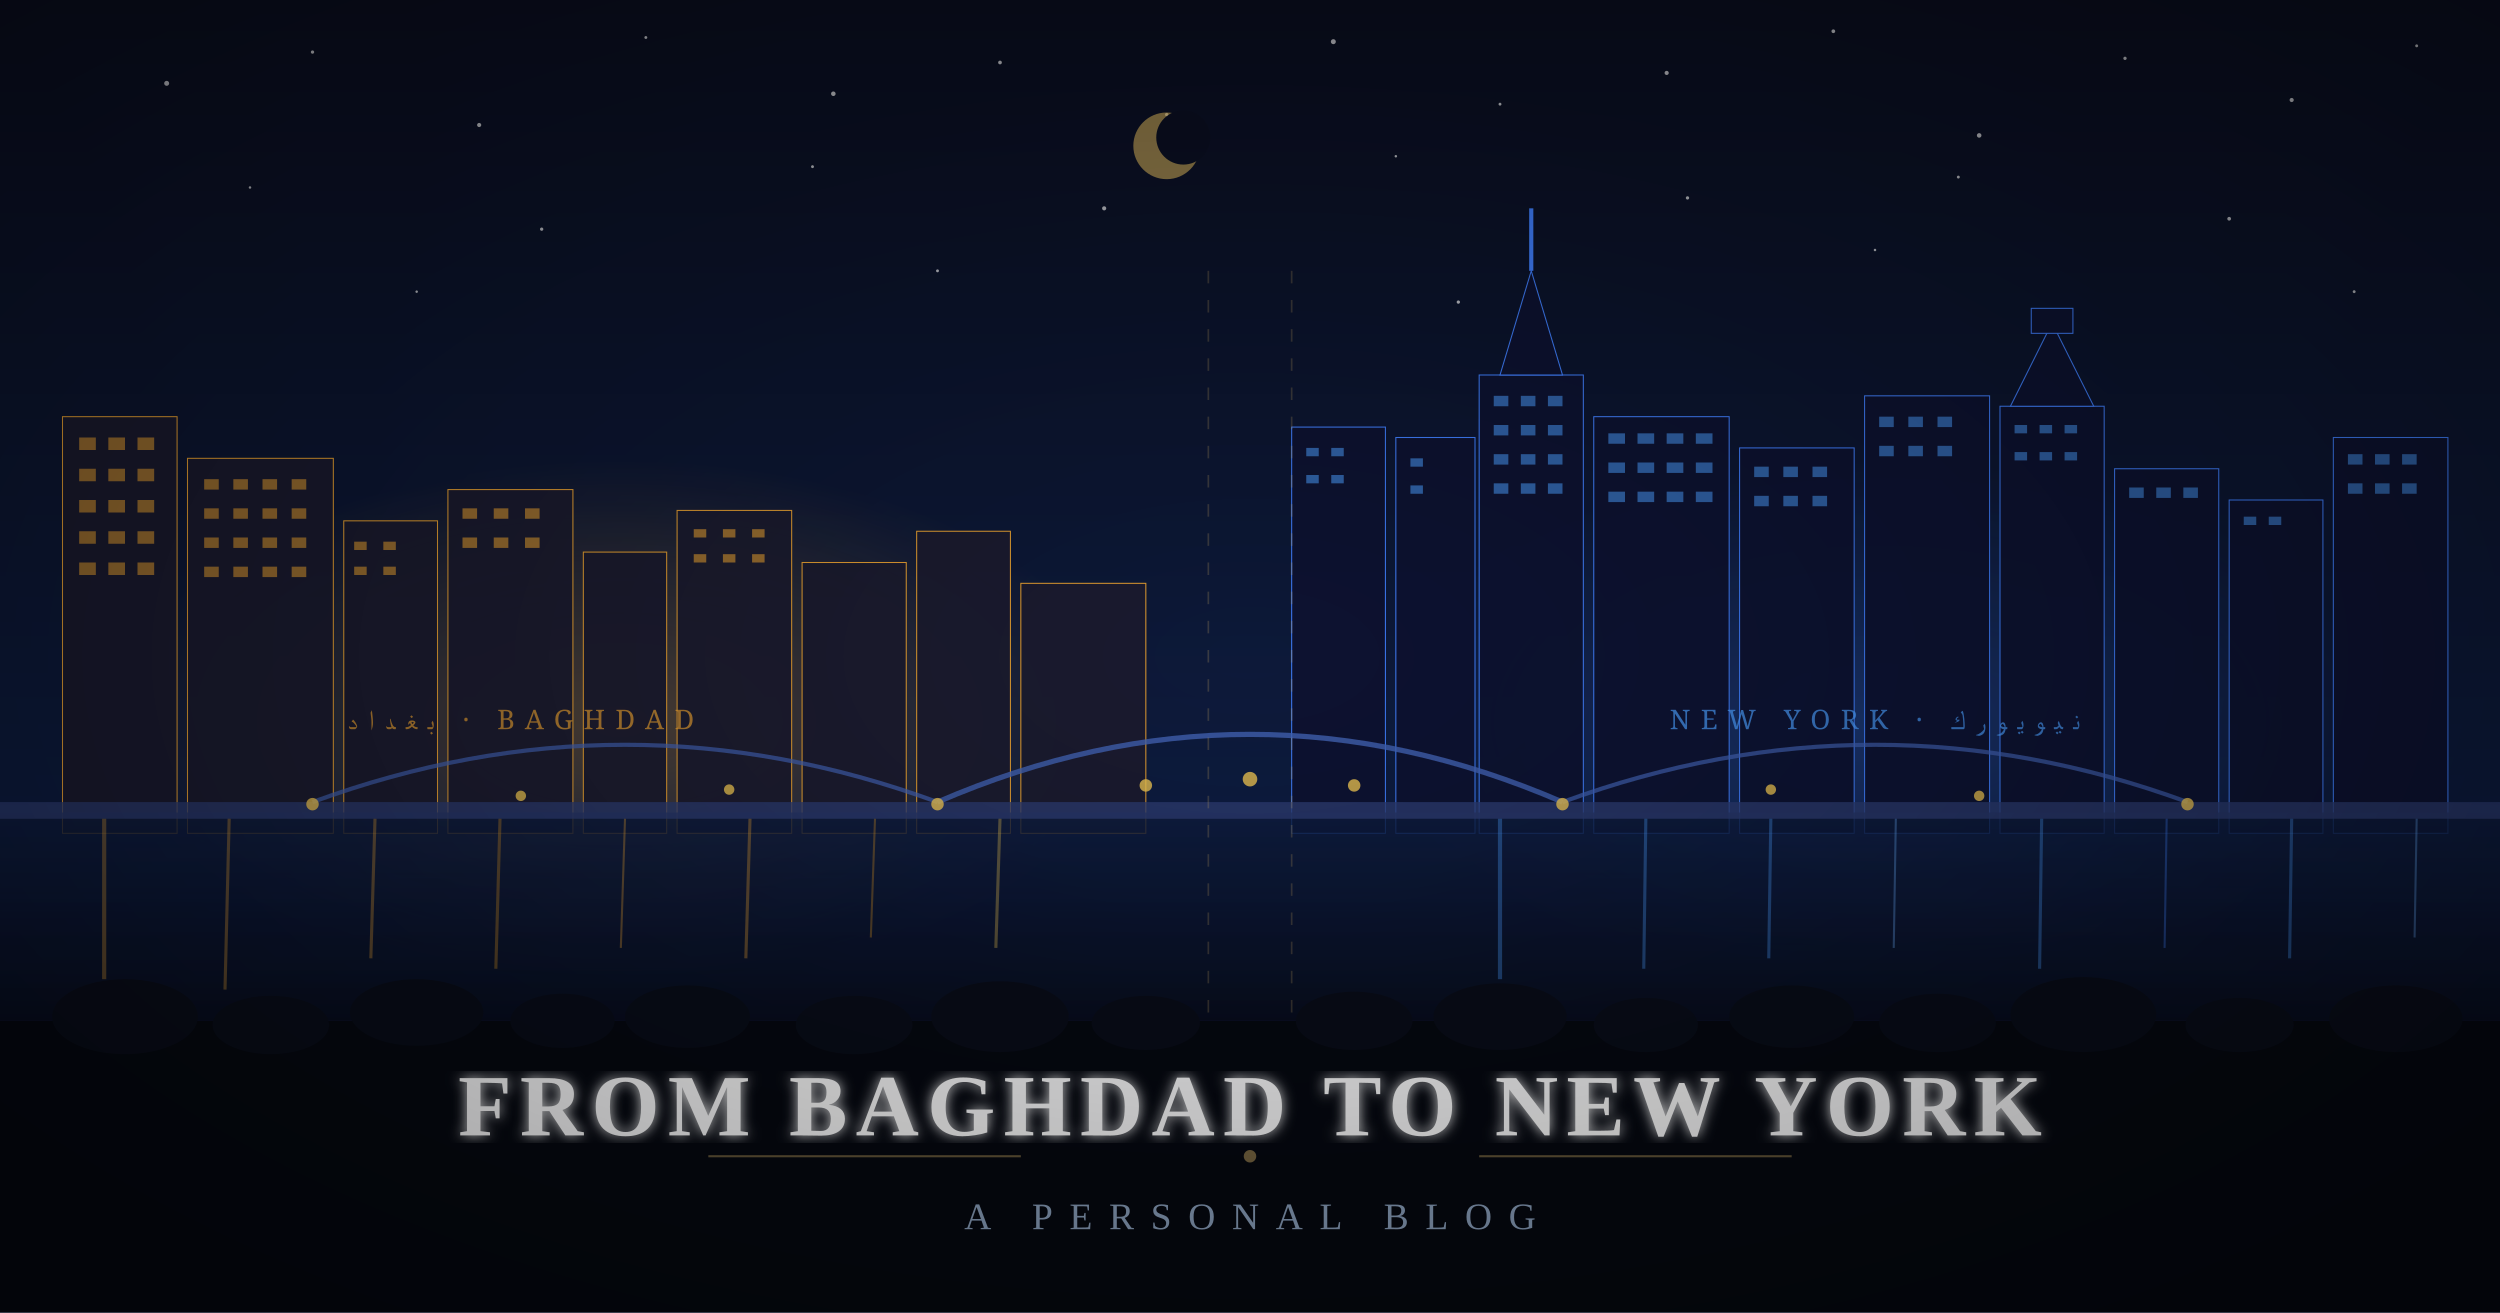
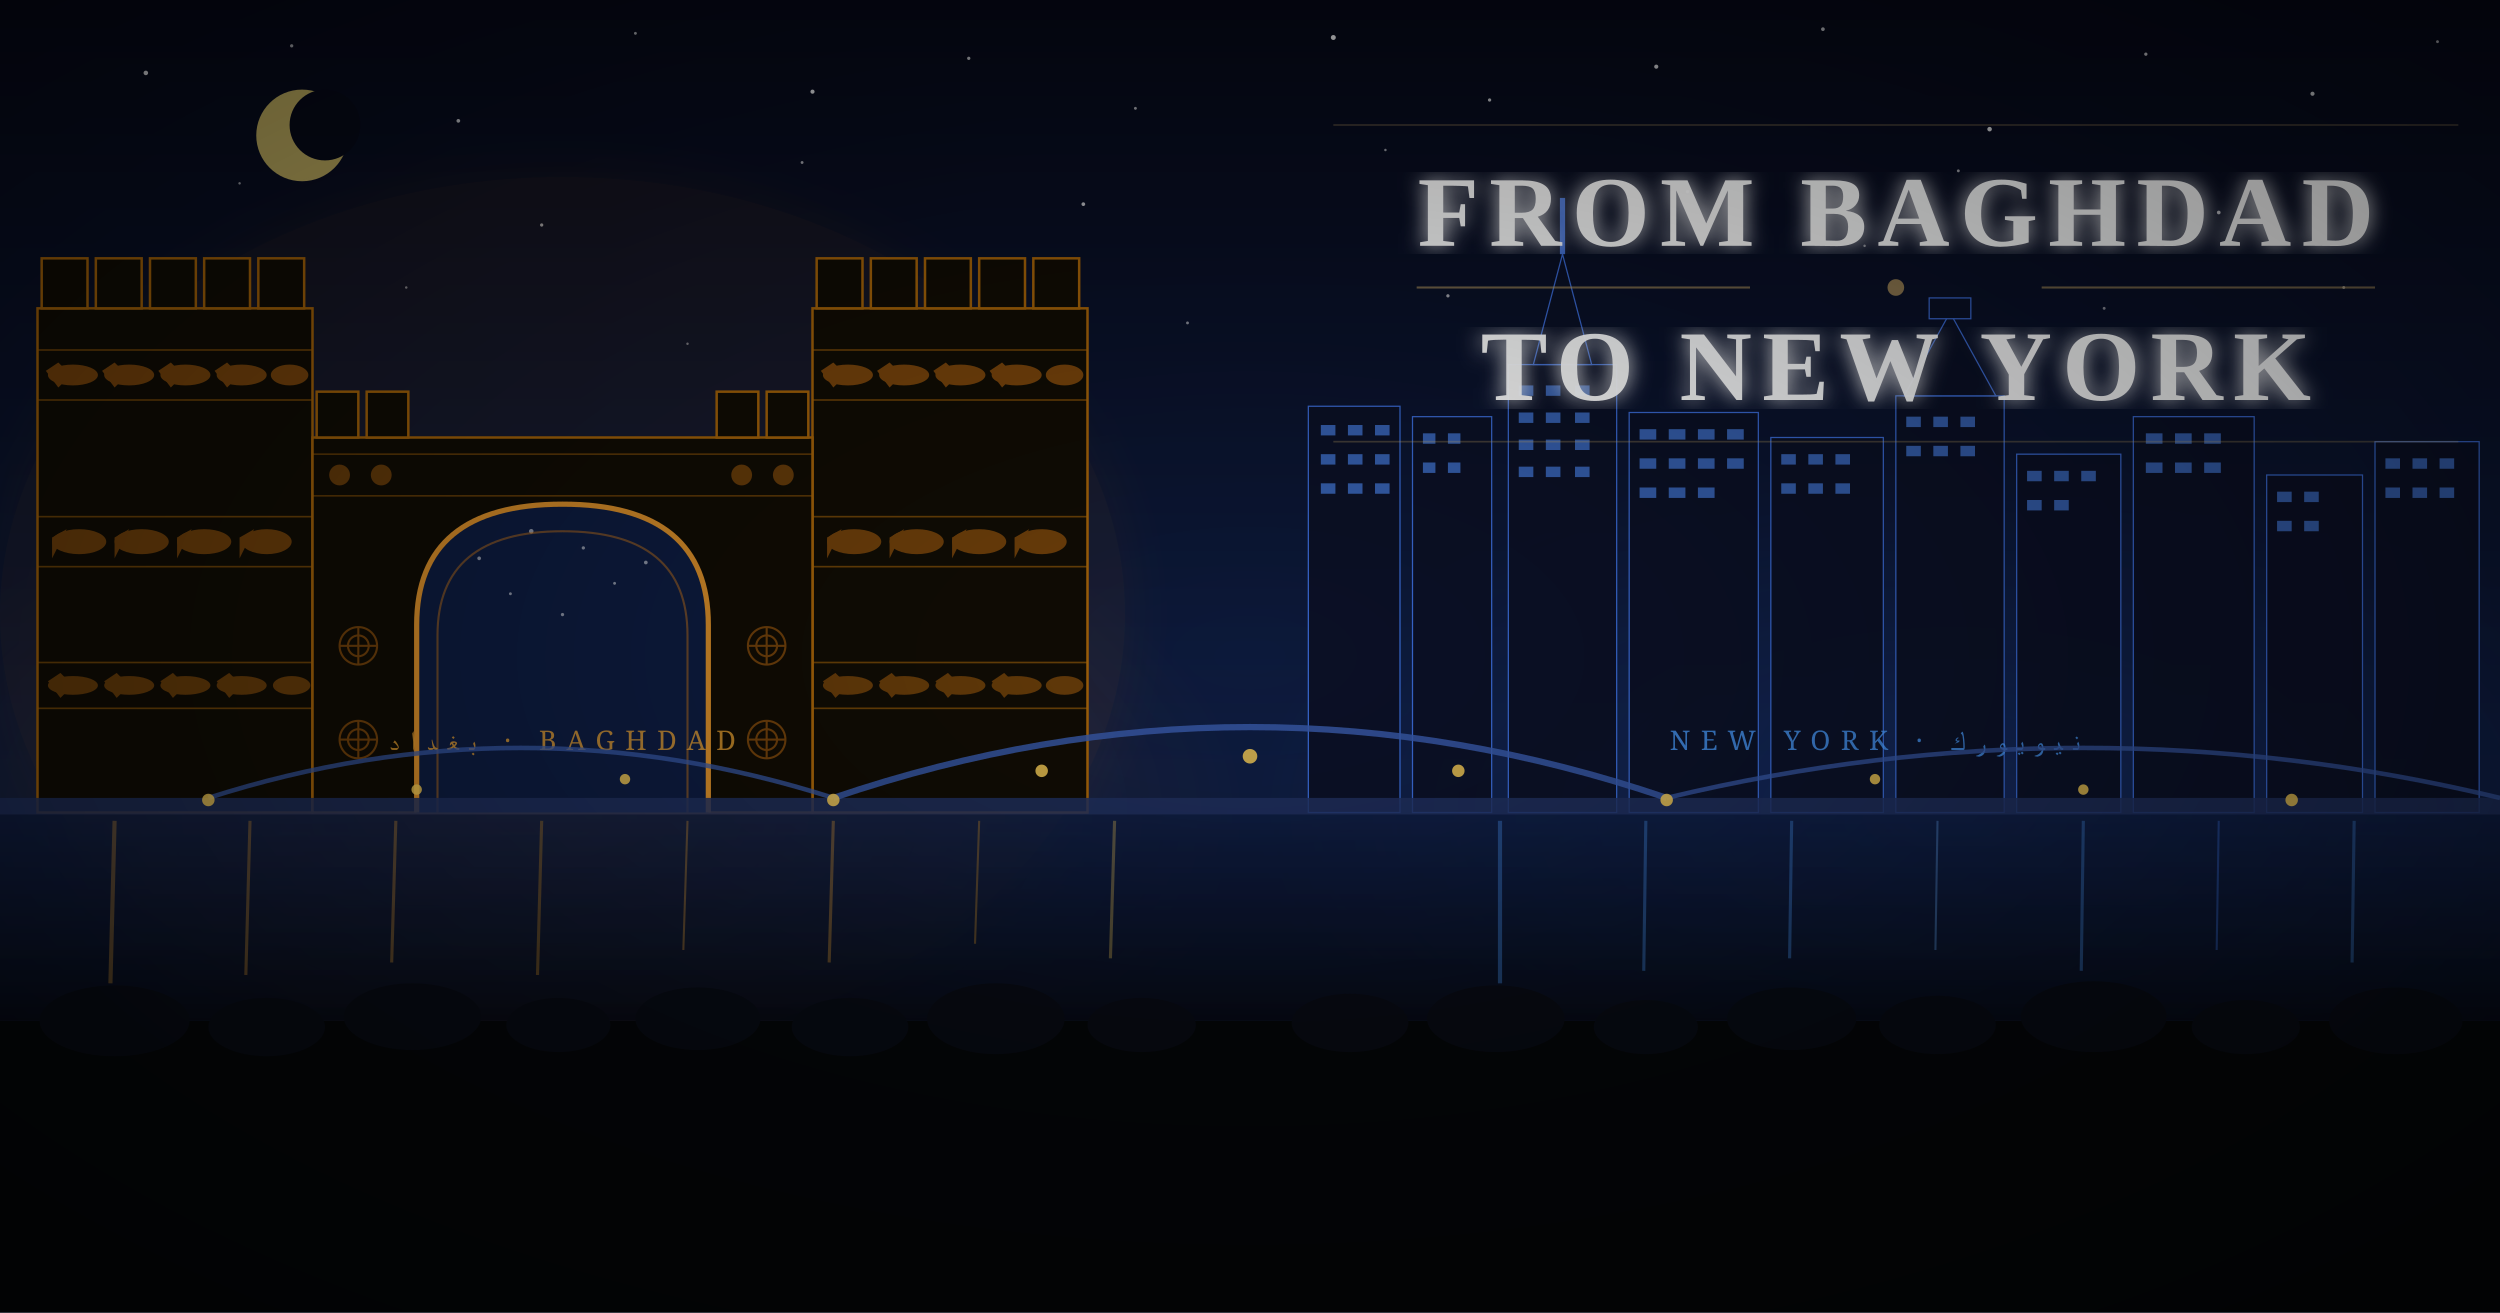
<svg xmlns="http://www.w3.org/2000/svg" viewBox="0 0 1200 630" width="1200" height="630">
  <defs>
    <linearGradient id="sky" x1="0%" y1="0%" x2="0%" y2="100%">
-       <stop offset="0%" style="stop-color:#0a0e1f" />
-       <stop offset="60%" style="stop-color:#0d1b3e" />
-       <stop offset="100%" style="stop-color:#1a2a5e" />
+       <stop offset="0%" style="stop-color:#060816" />
+       <stop offset="55%" style="stop-color:#0d1b3e" />
+       <stop offset="100%" style="stop-color:#162348" />
    </linearGradient>
    <linearGradient id="water" x1="0%" y1="0%" x2="0%" y2="100%">
-       <stop offset="0%" style="stop-color:#0d1b3e;stop-opacity:0.9" />
-       <stop offset="100%" style="stop-color:#060a18" />
+       <stop offset="0%" style="stop-color:#0d1b3e;stop-opacity:0.85" />
+       <stop offset="100%" style="stop-color:#04070f" />
    </linearGradient>
-     <radialGradient id="glow-left" cx="25%" cy="55%" r="20%">
-       <stop offset="0%" style="stop-color:#e8a030;stop-opacity:0.3" />
-       <stop offset="100%" style="stop-color:#e8a030;stop-opacity:0" />
+     <radialGradient id="gate-glow" cx="22%" cy="62%" r="28%">
+       <stop offset="0%" style="stop-color:#c87010;stop-opacity:0.18" />
+       <stop offset="100%" style="stop-color:#c87010;stop-opacity:0" />
    </radialGradient>
-     <radialGradient id="glow-right" cx="75%" cy="55%" r="20%">
-       <stop offset="0%" style="stop-color:#4080ff;stop-opacity:0.25" />
-       <stop offset="100%" style="stop-color:#4080ff;stop-opacity:0" />
+     <radialGradient id="ny-glow" cx="78%" cy="62%" r="28%">
+       <stop offset="0%" style="stop-color:#3060d0;stop-opacity:0.18" />
+       <stop offset="100%" style="stop-color:#3060d0;stop-opacity:0" />
    </radialGradient>
    <filter id="text-glow">
-       <feGaussianBlur stdDeviation="3" result="blur" />
+       <feGaussianBlur stdDeviation="5" result="blur" />
      <feMerge>
        <feMergeNode in="blur" />
        <feMergeNode in="SourceGraphic" />
      </feMerge>
    </filter>
-     <filter id="soft-glow">
-       <feGaussianBlur stdDeviation="6" result="blur" />
+     <filter id="soft-shadow">
+       <feGaussianBlur stdDeviation="12" result="blur" />
      <feMerge>
        <feMergeNode in="blur" />
        <feMergeNode in="SourceGraphic" />
      </feMerge>
    </filter>
    <clipPath id="sky-clip">
-       <rect x="0" y="0" width="1200" height="380" />
+       <rect x="0" y="0" width="1200" height="390" />
    </clipPath>
+     <radialGradient id="vignette" cx="50%" cy="50%" r="72%">
+       <stop offset="0%" style="stop-color:transparent" />
+       <stop offset="100%" style="stop-color:#000;stop-opacity:0.5" />
+     </radialGradient>
  </defs>
  <rect width="1200" height="630" fill="url(#sky)" />
-   <rect width="1200" height="630" fill="url(#glow-left)" />
-   <rect width="1200" height="630" fill="url(#glow-right)" />
-   <g fill="white" opacity="0.7" clip-path="url(#sky-clip)">
-     <circle cx="80" cy="40" r="1.2" />
-     <circle cx="150" cy="25" r="0.8" />
-     <circle cx="230" cy="60" r="1.0" />
-     <circle cx="310" cy="18" r="0.7" />
-     <circle cx="400" cy="45" r="1.1" />
-     <circle cx="480" cy="30" r="0.9" />
-     <circle cx="560" cy="55" r="0.8" />
-     <circle cx="640" cy="20" r="1.2" />
-     <circle cx="720" cy="50" r="0.7" />
-     <circle cx="800" cy="35" r="1.0" />
-     <circle cx="880" cy="15" r="0.9" />
-     <circle cx="950" cy="65" r="1.1" />
-     <circle cx="1020" cy="28" r="0.8" />
-     <circle cx="1100" cy="48" r="1.0" />
-     <circle cx="1160" cy="22" r="0.7" />
-     <circle cx="120" cy="90" r="0.6" />
-     <circle cx="260" cy="110" r="0.8" />
-     <circle cx="390" cy="80" r="0.7" />
-     <circle cx="530" cy="100" r="1.0" />
-     <circle cx="670" cy="75" r="0.6" />
-     <circle cx="810" cy="95" r="0.8" />
-     <circle cx="940" cy="85" r="0.7" />
-     <circle cx="1070" cy="105" r="0.9" />
-     <circle cx="200" cy="140" r="0.6" />
-     <circle cx="450" cy="130" r="0.7" />
-     <circle cx="700" cy="145" r="0.8" />
-     <circle cx="900" cy="120" r="0.6" />
-     <circle cx="1130" cy="140" r="0.7" />
-   </g>
-   <g fill="#1a1a2e" stroke="#e8a030" stroke-width="0.5" opacity="0.95">
-     <rect x="30" y="200" width="55" height="200" />
-     <rect x="90" y="220" width="70" height="180" />
-     <rect x="165" y="250" width="45" height="150" />
-     <rect x="215" y="235" width="60" height="165" />
-     <rect x="280" y="265" width="40" height="135" />
-     <rect x="325" y="245" width="55" height="155" />
-     <rect x="385" y="270" width="50" height="130" />
-     <rect x="440" y="255" width="45" height="145" />
-     <rect x="490" y="280" width="60" height="120" />
-   </g>
-   <g fill="#e8a030" opacity="0.6">
-     <rect x="38" y="210" width="8" height="6" />
-     <rect x="52" y="210" width="8" height="6" />
-     <rect x="66" y="210" width="8" height="6" />
-     <rect x="38" y="225" width="8" height="6" />
-     <rect x="52" y="225" width="8" height="6" />
-     <rect x="66" y="225" width="8" height="6" />
-     <rect x="38" y="240" width="8" height="6" />
-     <rect x="52" y="240" width="8" height="6" />
-     <rect x="66" y="240" width="8" height="6" />
-     <rect x="38" y="255" width="8" height="6" />
-     <rect x="52" y="255" width="8" height="6" />
-     <rect x="66" y="255" width="8" height="6" />
-     <rect x="38" y="270" width="8" height="6" />
-     <rect x="52" y="270" width="8" height="6" />
-     <rect x="66" y="270" width="8" height="6" />
-     <rect x="98" y="230" width="7" height="5" />
-     <rect x="112" y="230" width="7" height="5" />
-     <rect x="126" y="230" width="7" height="5" />
-     <rect x="140" y="230" width="7" height="5" />
-     <rect x="98" y="244" width="7" height="5" />
-     <rect x="112" y="244" width="7" height="5" />
-     <rect x="126" y="244" width="7" height="5" />
-     <rect x="140" y="244" width="7" height="5" />
-     <rect x="98" y="258" width="7" height="5" />
-     <rect x="112" y="258" width="7" height="5" />
-     <rect x="126" y="258" width="7" height="5" />
-     <rect x="140" y="258" width="7" height="5" />
-     <rect x="98" y="272" width="7" height="5" />
-     <rect x="112" y="272" width="7" height="5" />
-     <rect x="126" y="272" width="7" height="5" />
-     <rect x="140" y="272" width="7" height="5" />
-     <rect x="170" y="260" width="6" height="4" />
-     <rect x="184" y="260" width="6" height="4" />
-     <rect x="170" y="272" width="6" height="4" />
-     <rect x="184" y="272" width="6" height="4" />
-     <rect x="222" y="244" width="7" height="5" />
-     <rect x="237" y="244" width="7" height="5" />
-     <rect x="252" y="244" width="7" height="5" />
-     <rect x="222" y="258" width="7" height="5" />
-     <rect x="237" y="258" width="7" height="5" />
-     <rect x="252" y="258" width="7" height="5" />
-     <rect x="333" y="254" width="6" height="4" />
-     <rect x="347" y="254" width="6" height="4" />
-     <rect x="361" y="254" width="6" height="4" />
-     <rect x="333" y="266" width="6" height="4" />
-     <rect x="347" y="266" width="6" height="4" />
-     <rect x="361" y="266" width="6" height="4" />
-   </g>
-   <g fill="#0d1230" stroke="#4080ff" stroke-width="0.5" opacity="0.95">
-     <rect x="710" y="180" width="50" height="220" />
-     <polygon points="735,130 720,180 750,180" />
-     <line x1="735" y1="100" x2="735" y2="130" stroke="#4080ff" stroke-width="2" />
-     <rect x="765" y="200" width="65" height="200" />
-     <rect x="835" y="215" width="55" height="185" />
-     <rect x="895" y="190" width="60" height="210" />
-     <rect x="960" y="195" width="50" height="205" />
-     <polygon points="985,155 965,195 1005,195" />
-     <rect x="975" y="148" width="20" height="12" />
-     <rect x="1015" y="225" width="50" height="175" />
-     <rect x="1070" y="240" width="45" height="160" />
-     <rect x="1120" y="210" width="55" height="190" />
-     <rect x="620" y="205" width="45" height="195" />
-     <rect x="670" y="210" width="38" height="190" />
-   </g>
-   <g fill="#4a9eff" opacity="0.55">
-     <rect x="717" y="190" width="7" height="5" />
-     <rect x="730" y="190" width="7" height="5" />
-     <rect x="743" y="190" width="7" height="5" />
-     <rect x="717" y="204" width="7" height="5" />
-     <rect x="730" y="204" width="7" height="5" />
-     <rect x="743" y="204" width="7" height="5" />
-     <rect x="717" y="218" width="7" height="5" />
-     <rect x="730" y="218" width="7" height="5" />
-     <rect x="743" y="218" width="7" height="5" />
-     <rect x="717" y="232" width="7" height="5" />
-     <rect x="730" y="232" width="7" height="5" />
-     <rect x="743" y="232" width="7" height="5" />
-     <rect x="772" y="208" width="8" height="5" />
-     <rect x="786" y="208" width="8" height="5" />
-     <rect x="800" y="208" width="8" height="5" />
-     <rect x="814" y="208" width="8" height="5" />
-     <rect x="772" y="222" width="8" height="5" />
-     <rect x="786" y="222" width="8" height="5" />
-     <rect x="800" y="222" width="8" height="5" />
-     <rect x="814" y="222" width="8" height="5" />
-     <rect x="772" y="236" width="8" height="5" />
-     <rect x="786" y="236" width="8" height="5" />
-     <rect x="800" y="236" width="8" height="5" />
-     <rect x="814" y="236" width="8" height="5" />
-     <rect x="842" y="224" width="7" height="5" />
-     <rect x="856" y="224" width="7" height="5" />
-     <rect x="870" y="224" width="7" height="5" />
-     <rect x="842" y="238" width="7" height="5" />
-     <rect x="856" y="238" width="7" height="5" />
-     <rect x="870" y="238" width="7" height="5" />
-     <rect x="902" y="200" width="7" height="5" />
-     <rect x="916" y="200" width="7" height="5" />
-     <rect x="930" y="200" width="7" height="5" />
-     <rect x="902" y="214" width="7" height="5" />
-     <rect x="916" y="214" width="7" height="5" />
-     <rect x="930" y="214" width="7" height="5" />
-     <rect x="967" y="204" width="6" height="4" />
-     <rect x="979" y="204" width="6" height="4" />
-     <rect x="991" y="204" width="6" height="4" />
-     <rect x="967" y="217" width="6" height="4" />
-     <rect x="979" y="217" width="6" height="4" />
-     <rect x="991" y="217" width="6" height="4" />
-     <rect x="1022" y="234" width="7" height="5" />
-     <rect x="1035" y="234" width="7" height="5" />
-     <rect x="1048" y="234" width="7" height="5" />
-     <rect x="1077" y="248" width="6" height="4" />
-     <rect x="1089" y="248" width="6" height="4" />
-     <rect x="1127" y="218" width="7" height="5" />
-     <rect x="1140" y="218" width="7" height="5" />
-     <rect x="1153" y="218" width="7" height="5" />
-     <rect x="1127" y="232" width="7" height="5" />
-     <rect x="1140" y="232" width="7" height="5" />
-     <rect x="1153" y="232" width="7" height="5" />
-     <rect x="627" y="215" width="6" height="4" />
-     <rect x="639" y="215" width="6" height="4" />
-     <rect x="627" y="228" width="6" height="4" />
-     <rect x="639" y="228" width="6" height="4" />
-     <rect x="677" y="220" width="6" height="4" />
-     <rect x="677" y="233" width="6" height="4" />
-   </g>
-   <rect x="0" y="390" width="1200" height="100" fill="url(#water)" opacity="0.9" />
-   <rect x="0" y="385" width="1200" height="8" fill="#2a3a6e" opacity="0.8" />
-   <path d="M 150 385 Q 300 330 450 385" fill="none" stroke="#4060b0" stroke-width="2" opacity="0.7" />
-   <path d="M 450 385 Q 600 320 750 385" fill="none" stroke="#4060b0" stroke-width="2.5" opacity="0.8" />
-   <path d="M 750 385 Q 900 330 1050 385" fill="none" stroke="#4060b0" stroke-width="2" opacity="0.7" />
-   <g fill="#e8c050" opacity="0.8">
-     <circle cx="150" cy="386" r="3" />
-     <circle cx="250" cy="382" r="2.5" />
-     <circle cx="350" cy="379" r="2.5" />
-     <circle cx="450" cy="386" r="3" />
-     <circle cx="550" cy="377" r="3" />
-     <circle cx="600" cy="374" r="3.5" />
-     <circle cx="650" cy="377" r="3" />
-     <circle cx="750" cy="386" r="3" />
-     <circle cx="850" cy="379" r="2.5" />
-     <circle cx="950" cy="382" r="2.5" />
-     <circle cx="1050" cy="386" r="3" />
-   </g>
-   <g opacity="0.35">
-     <line x1="50" y1="393" x2="50" y2="470" stroke="#e8a030" stroke-width="2" />
-     <line x1="110" y1="393" x2="108" y2="475" stroke="#e8a030" stroke-width="1.5" />
-     <line x1="180" y1="393" x2="178" y2="460" stroke="#e8a030" stroke-width="1.5" />
-     <line x1="240" y1="393" x2="238" y2="465" stroke="#d49020" stroke-width="1.5" />
-     <line x1="300" y1="393" x2="298" y2="455" stroke="#e8a030" stroke-width="1" />
-     <line x1="360" y1="393" x2="358" y2="460" stroke="#e8a030" stroke-width="1.5" />
-     <line x1="420" y1="393" x2="418" y2="450" stroke="#d49020" stroke-width="1" />
-     <line x1="480" y1="393" x2="478" y2="455" stroke="#e8c050" stroke-width="1.5" />
-   </g>
-   <g opacity="0.35">
-     <line x1="720" y1="393" x2="720" y2="470" stroke="#4a9eff" stroke-width="2" />
-     <line x1="790" y1="393" x2="789" y2="465" stroke="#4a9eff" stroke-width="1.5" />
-     <line x1="850" y1="393" x2="849" y2="460" stroke="#4a9eff" stroke-width="1.5" />
-     <line x1="910" y1="393" x2="909" y2="455" stroke="#6ab0ff" stroke-width="1" />
-     <line x1="980" y1="393" x2="979" y2="465" stroke="#4a9eff" stroke-width="1.5" />
-     <line x1="1040" y1="393" x2="1039" y2="455" stroke="#4080ff" stroke-width="1" />
-     <line x1="1100" y1="393" x2="1099" y2="460" stroke="#4a9eff" stroke-width="1.5" />
-     <line x1="1160" y1="393" x2="1159" y2="450" stroke="#6ab0ff" stroke-width="1" />
-   </g>
-   <rect x="0" y="490" width="1200" height="140" fill="#050810" />
-   <g fill="#080c18">
-     <ellipse cx="60" cy="488" rx="35" ry="18" />
-     <ellipse cx="130" cy="492" rx="28" ry="14" />
-     <ellipse cx="200" cy="486" rx="32" ry="16" />
-     <ellipse cx="270" cy="490" rx="25" ry="13" />
-     <ellipse cx="330" cy="488" rx="30" ry="15" />
-     <ellipse cx="410" cy="492" rx="28" ry="14" />
-     <ellipse cx="480" cy="488" rx="33" ry="17" />
-     <ellipse cx="550" cy="491" rx="26" ry="13" />
-   </g>
-   <g fill="#080c18">
-     <ellipse cx="650" cy="490" rx="28" ry="14" />
-     <ellipse cx="720" cy="488" rx="32" ry="16" />
-     <ellipse cx="790" cy="492" rx="25" ry="13" />
-     <ellipse cx="860" cy="488" rx="30" ry="15" />
-     <ellipse cx="930" cy="491" rx="28" ry="14" />
-     <ellipse cx="1000" cy="487" rx="35" ry="18" />
-     <ellipse cx="1075" cy="492" rx="26" ry="13" />
-     <ellipse cx="1150" cy="489" rx="32" ry="16" />
-   </g>
-   <line x1="580" y1="130" x2="580" y2="490" stroke="#c0a060" stroke-width="0.8" opacity="0.25" stroke-dasharray="6,8" />
-   <line x1="620" y1="130" x2="620" y2="490" stroke="#c0a060" stroke-width="0.8" opacity="0.25" stroke-dasharray="6,8" />
-   <g transform="translate(560, 70)" opacity="0.6">
-     <circle cx="0" cy="0" r="16" fill="#e8c060" />
-     <circle cx="8" cy="-4" r="13" fill="#0a0e1f" />
-   </g>
-   <text x="600" y="545" text-anchor="middle" font-family="Georgia, 'Times New Roman', serif" font-size="42" font-weight="700" letter-spacing="4" fill="white" filter="url(#text-glow)" opacity="0.95">FROM BAGHDAD TO NEW YORK</text>
-   <text x="600" y="590" text-anchor="middle" font-family="Georgia, 'Times New Roman', serif" font-size="18" font-weight="400" letter-spacing="8" fill="#a0b8d8" opacity="0.85">A PERSONAL BLOG</text>
-   <line x1="340" y1="555" x2="490" y2="555" stroke="#c0a060" stroke-width="1" opacity="0.5" />
-   <circle cx="600" cy="555" r="3" fill="#c0a060" opacity="0.6" />
-   <line x1="710" y1="555" x2="860" y2="555" stroke="#c0a060" stroke-width="1" opacity="0.5" />
-   <text x="250" y="350" text-anchor="middle" font-family="Georgia, serif" font-size="13" letter-spacing="5" fill="#e8a030" opacity="0.7">بغداد · BAGHDAD</text>
-   <text x="900" y="350" text-anchor="middle" font-family="Georgia, serif" font-size="13" letter-spacing="5" fill="#4a9eff" opacity="0.7">NEW YORK · نيويورك</text>
-   <defs>
-     <radialGradient id="vignette" cx="50%" cy="50%" r="70%">
-       <stop offset="0%" style="stop-color:transparent" />
-       <stop offset="100%" style="stop-color:#000000;stop-opacity:0.4" />
-     </radialGradient>
-   </defs>
+   <rect width="1200" height="630" fill="url(#gate-glow)" />
+   <rect width="1200" height="630" fill="url(#ny-glow)" />
+   <g fill="white" clip-path="url(#sky-clip)">
+     <circle cx="70" cy="35" r="1.1" opacity="0.8" />
+     <circle cx="140" cy="22" r="0.8" opacity="0.6" />
+     <circle cx="220" cy="58" r="0.9" opacity="0.7" />
+     <circle cx="305" cy="16" r="0.7" opacity="0.6" />
+     <circle cx="390" cy="44" r="1.0" opacity="0.8" />
+     <circle cx="465" cy="28" r="0.8" opacity="0.65" />
+     <circle cx="545" cy="52" r="0.7" opacity="0.6" />
+     <circle cx="640" cy="18" r="1.2" opacity="0.85" />
+     <circle cx="715" cy="48" r="0.8" opacity="0.7" />
+     <circle cx="795" cy="32" r="1.0" opacity="0.75" />
+     <circle cx="875" cy="14" r="0.9" opacity="0.65" />
+     <circle cx="955" cy="62" r="1.1" opacity="0.8" />
+     <circle cx="1030" cy="26" r="0.8" opacity="0.7" />
+     <circle cx="1110" cy="45" r="1.0" opacity="0.75" />
+     <circle cx="1170" cy="20" r="0.7" opacity="0.6" />
+     <circle cx="115" cy="88" r="0.6" opacity="0.55" />
+     <circle cx="260" cy="108" r="0.8" opacity="0.65" />
+     <circle cx="385" cy="78" r="0.7" opacity="0.6" />
+     <circle cx="520" cy="98" r="0.9" opacity="0.7" />
+     <circle cx="665" cy="72" r="0.6" opacity="0.55" />
+     <circle cx="810" cy="92" r="0.8" opacity="0.65" />
+     <circle cx="940" cy="82" r="0.7" opacity="0.6" />
+     <circle cx="1065" cy="102" r="0.9" opacity="0.7" />
+     <circle cx="195" cy="138" r="0.6" opacity="0.5" />
+     <circle cx="445" cy="128" r="0.7" opacity="0.55" />
+     <circle cx="695" cy="142" r="0.8" opacity="0.6" />
+     <circle cx="895" cy="118" r="0.6" opacity="0.5" />
+     <circle cx="1125" cy="138" r="0.7" opacity="0.55" />
+     <circle cx="330" cy="165" r="0.6" opacity="0.45" />
+     <circle cx="570" cy="155" r="0.7" opacity="0.5" />
+     <circle cx="760" cy="168" r="0.6" opacity="0.45" />
+     <circle cx="1010" cy="148" r="0.7" opacity="0.5" />
+   </g>
+   <g transform="translate(145, 65)" opacity="0.75">
+     <circle cx="0" cy="0" r="22" fill="#f0d870" />
+     <circle cx="11" cy="-5" r="17" fill="#060816" />
+   </g>
+   <ellipse cx="270" cy="295" rx="270" ry="210" fill="#c87010" opacity="0.07" filter="url(#soft-shadow)" />
+   <rect x="18" y="148" width="132" height="242" fill="#100c04" stroke="#a06008" stroke-width="1.2" />
+   <rect x="20" y="124" width="22" height="24" fill="#100c04" stroke="#a06008" stroke-width="1.2" />
+   <rect x="46" y="124" width="22" height="24" fill="#100c04" stroke="#a06008" stroke-width="1.2" />
+   <rect x="72" y="124" width="22" height="24" fill="#100c04" stroke="#a06008" stroke-width="1.2" />
+   <rect x="98" y="124" width="22" height="24" fill="#100c04" stroke="#a06008" stroke-width="1.2" />
+   <rect x="124" y="124" width="22" height="24" fill="#100c04" stroke="#a06008" stroke-width="1.2" />
+   <g fill="#c87010" opacity="0.55">
+     <ellipse cx="35" cy="180" rx="12" ry="5" />
+     <polygon points="22,178 28,174 34,180 28,186" />
+     <ellipse cx="62" cy="180" rx="12" ry="5" />
+     <polygon points="49,178 55,174 61,180 55,186" />
+     <ellipse cx="89" cy="180" rx="12" ry="5" />
+     <polygon points="76,178 82,174 88,180 82,186" />
+     <ellipse cx="116" cy="180" rx="12" ry="5" />
+     <polygon points="103,178 109,174 115,180 109,186" />
+     <ellipse cx="139" cy="180" rx="9" ry="5" />
+   </g>
+   <line x1="18" y1="168" x2="150" y2="168" stroke="#a06008" stroke-width="0.8" opacity="0.6" />
+   <line x1="18" y1="192" x2="150" y2="192" stroke="#a06008" stroke-width="0.8" opacity="0.6" />
+   <g fill="#c87010" opacity="0.5">
+     <ellipse cx="38" cy="260" rx="13" ry="6" />
+     <polygon points="25,258 32,254 25,268" />
+     <ellipse cx="68" cy="260" rx="13" ry="6" />
+     <polygon points="55,258 62,254 55,268" />
+     <ellipse cx="98" cy="260" rx="13" ry="6" />
+     <polygon points="85,258 92,254 85,268" />
+     <ellipse cx="128" cy="260" rx="12" ry="6" />
+     <polygon points="115,258 122,254 115,268" />
+   </g>
+   <line x1="18" y1="248" x2="150" y2="248" stroke="#a06008" stroke-width="0.8" opacity="0.6" />
+   <line x1="18" y1="272" x2="150" y2="272" stroke="#a06008" stroke-width="0.8" opacity="0.6" />
+   <g fill="#c87010" opacity="0.45">
+     <ellipse cx="35" cy="329" rx="12" ry="4.5" />
+     <polygon points="23,327 29,323 35,329 29,335" />
+     <ellipse cx="62" cy="329" rx="12" ry="4.5" />
+     <polygon points="50,327 56,323 62,329 56,335" />
+     <ellipse cx="89" cy="329" rx="12" ry="4.5" />
+     <polygon points="77,327 83,323 89,329 83,335" />
+     <ellipse cx="116" cy="329" rx="12" ry="4.5" />
+     <polygon points="104,327 110,323 116,329 110,335" />
+     <ellipse cx="140" cy="329" rx="9" ry="4.5" />
+   </g>
+   <line x1="18" y1="318" x2="150" y2="318" stroke="#a06008" stroke-width="0.8" opacity="0.6" />
+   <line x1="18" y1="340" x2="150" y2="340" stroke="#a06008" stroke-width="0.8" opacity="0.6" />
+   <rect x="390" y="148" width="132" height="242" fill="#100c04" stroke="#a06008" stroke-width="1.2" />
+   <rect x="392" y="124" width="22" height="24" fill="#100c04" stroke="#a06008" stroke-width="1.2" />
+   <rect x="418" y="124" width="22" height="24" fill="#100c04" stroke="#a06008" stroke-width="1.2" />
+   <rect x="444" y="124" width="22" height="24" fill="#100c04" stroke="#a06008" stroke-width="1.2" />
+   <rect x="470" y="124" width="22" height="24" fill="#100c04" stroke="#a06008" stroke-width="1.2" />
+   <rect x="496" y="124" width="22" height="24" fill="#100c04" stroke="#a06008" stroke-width="1.2" />
+   <g fill="#c87010" opacity="0.55">
+     <ellipse cx="407" cy="180" rx="12" ry="5" />
+     <polygon points="394,178 400,174 406,180 400,186" />
+     <ellipse cx="434" cy="180" rx="12" ry="5" />
+     <polygon points="421,178 427,174 433,180 427,186" />
+     <ellipse cx="461" cy="180" rx="12" ry="5" />
+     <polygon points="448,178 454,174 460,180 454,186" />
+     <ellipse cx="488" cy="180" rx="12" ry="5" />
+     <polygon points="475,178 481,174 487,180 481,186" />
+     <ellipse cx="511" cy="180" rx="9" ry="5" />
+   </g>
+   <line x1="390" y1="168" x2="522" y2="168" stroke="#a06008" stroke-width="0.8" opacity="0.6" />
+   <line x1="390" y1="192" x2="522" y2="192" stroke="#a06008" stroke-width="0.8" opacity="0.6" />
+   <g fill="#c87010" opacity="0.5">
+     <ellipse cx="410" cy="260" rx="13" ry="6" />
+     <polygon points="397,258 404,254 397,268" />
+     <ellipse cx="440" cy="260" rx="13" ry="6" />
+     <polygon points="427,258 434,254 427,268" />
+     <ellipse cx="470" cy="260" rx="13" ry="6" />
+     <polygon points="457,258 464,254 457,268" />
+     <ellipse cx="500" cy="260" rx="12" ry="6" />
+     <polygon points="487,258 494,254 487,268" />
+   </g>
+   <line x1="390" y1="248" x2="522" y2="248" stroke="#a06008" stroke-width="0.8" opacity="0.6" />
+   <line x1="390" y1="272" x2="522" y2="272" stroke="#a06008" stroke-width="0.8" opacity="0.6" />
+   <g fill="#c87010" opacity="0.45">
+     <ellipse cx="407" cy="329" rx="12" ry="4.5" />
+     <polygon points="395,327 401,323 407,329 401,335" />
+     <ellipse cx="434" cy="329" rx="12" ry="4.5" />
+     <polygon points="422,327 428,323 434,329 428,335" />
+     <ellipse cx="461" cy="329" rx="12" ry="4.5" />
+     <polygon points="449,327 455,323 461,329 455,335" />
+     <ellipse cx="488" cy="329" rx="12" ry="4.5" />
+     <polygon points="476,327 482,323 488,329 482,335" />
+     <ellipse cx="511" cy="329" rx="9" ry="4.5" />
+   </g>
+   <line x1="390" y1="318" x2="522" y2="318" stroke="#a06008" stroke-width="0.8" opacity="0.6" />
+   <line x1="390" y1="340" x2="522" y2="340" stroke="#a06008" stroke-width="0.8" opacity="0.6" />
+   <rect x="150" y="210" width="240" height="180" fill="#100c04" stroke="#a06008" stroke-width="1.2" />
+   <rect x="152" y="188" width="20" height="22" fill="#100c04" stroke="#a06008" stroke-width="1.2" />
+   <rect x="176" y="188" width="20" height="22" fill="#100c04" stroke="#a06008" stroke-width="1.2" />
+   <rect x="344" y="188" width="20" height="22" fill="#100c04" stroke="#a06008" stroke-width="1.2" />
+   <rect x="368" y="188" width="20" height="22" fill="#100c04" stroke="#a06008" stroke-width="1.2" />
+   <g fill="#c87010" opacity="0.45">
+     <circle cx="163" cy="228" r="5" />
+     <circle cx="183" cy="228" r="5" />
+     <circle cx="356" cy="228" r="5" />
+     <circle cx="376" cy="228" r="5" />
+   </g>
+   <line x1="150" y1="218" x2="390" y2="218" stroke="#a06008" stroke-width="0.8" opacity="0.5" />
+   <line x1="150" y1="238" x2="390" y2="238" stroke="#a06008" stroke-width="0.8" opacity="0.5" />
+   <path d="M 200,390 L 200,300 Q 200,242 270,242 Q 340,242 340,300 L 340,390 Z" fill="#0d1b3e" />
+   <g fill="white" opacity="0.5">
+     <circle cx="230" cy="268" r="0.9" />
+     <circle cx="255" cy="255" r="1.1" />
+     <circle cx="280" cy="263" r="0.8" />
+     <circle cx="310" cy="270" r="0.9" />
+     <circle cx="245" cy="285" r="0.7" />
+     <circle cx="295" cy="280" r="0.7" />
+     <circle cx="270" cy="295" r="0.8" />
+   </g>
+   <path d="M 200,390 L 200,300 Q 200,242 270,242 Q 340,242 340,300 L 340,390" fill="none" stroke="#d08828" stroke-width="2.5" />
+   <path d="M 210,390 L 210,305 Q 210,255 270,255 Q 330,255 330,305 L 330,390" fill="none" stroke="#c07018" stroke-width="1" opacity="0.5" />
+   <g fill="none" stroke="#c87010" opacity="0.5">
+     <circle cx="172" cy="310" r="9" />
+     <circle cx="172" cy="310" r="5" />
+     <line x1="163" y1="310" x2="181" y2="310" stroke-width="1" />
+     <line x1="172" y1="301" x2="172" y2="319" stroke-width="1" />
+     <circle cx="368" cy="310" r="9" />
+     <circle cx="368" cy="310" r="5" />
+     <line x1="359" y1="310" x2="377" y2="310" stroke-width="1" />
+     <line x1="368" y1="301" x2="368" y2="319" stroke-width="1" />
+     <circle cx="172" cy="355" r="9" />
+     <circle cx="172" cy="355" r="5" />
+     <line x1="163" y1="355" x2="181" y2="355" stroke-width="1" />
+     <line x1="172" y1="346" x2="172" y2="364" stroke-width="1" />
+     <circle cx="368" cy="355" r="9" />
+     <circle cx="368" cy="355" r="5" />
+     <line x1="359" y1="355" x2="377" y2="355" stroke-width="1" />
+     <line x1="368" y1="346" x2="368" y2="364" stroke-width="1" />
+   </g>
+   <text x="270" y="360" text-anchor="middle" font-family="Georgia, serif" font-size="13" letter-spacing="5" fill="#e8a030" opacity="0.75">بغداد · BAGHDAD</text>
+   <g fill="#0b1025" stroke="#3a6ad4" stroke-width="0.6" opacity="0.95">
+     <rect x="628" y="195" width="44" height="195" />
+     <rect x="678" y="200" width="38" height="190" />
+     <rect x="724" y="175" width="52" height="215" />
+     <polygon points="750,122 736,175 764,175" />
+     <line x1="750" y1="95" x2="750" y2="122" stroke="#3a6ad4" stroke-width="2.5" />
+     <rect x="782" y="198" width="62" height="192" />
+     <rect x="850" y="210" width="54" height="180" />
+     <rect x="910" y="190" width="52" height="200" />
+     <polygon points="936,150 914,190 958,190" />
+     <rect x="926" y="143" width="20" height="10" />
+     <rect x="968" y="218" width="50" height="172" />
+     <rect x="1024" y="200" width="58" height="190" />
+     <rect x="1088" y="228" width="46" height="162" />
+     <rect x="1140" y="212" width="50" height="178" />
+   </g>
+   <g fill="#5090ff" opacity="0.6">
+     <rect x="634" y="204" width="7" height="5" />
+     <rect x="647" y="204" width="7" height="5" />
+     <rect x="660" y="204" width="7" height="5" />
+     <rect x="634" y="218" width="7" height="5" />
+     <rect x="647" y="218" width="7" height="5" />
+     <rect x="660" y="218" width="7" height="5" />
+     <rect x="634" y="232" width="7" height="5" />
+     <rect x="647" y="232" width="7" height="5" />
+     <rect x="660" y="232" width="7" height="5" />
+     <rect x="683" y="208" width="6" height="5" />
+     <rect x="695" y="208" width="6" height="5" />
+     <rect x="683" y="222" width="6" height="5" />
+     <rect x="695" y="222" width="6" height="5" />
+     <rect x="729" y="185" width="7" height="5" />
+     <rect x="742" y="185" width="7" height="5" />
+     <rect x="756" y="185" width="7" height="5" />
+     <rect x="729" y="198" width="7" height="5" />
+     <rect x="742" y="198" width="7" height="5" />
+     <rect x="756" y="198" width="7" height="5" />
+     <rect x="729" y="211" width="7" height="5" />
+     <rect x="742" y="211" width="7" height="5" />
+     <rect x="756" y="211" width="7" height="5" />
+     <rect x="729" y="224" width="7" height="5" />
+     <rect x="742" y="224" width="7" height="5" />
+     <rect x="756" y="224" width="7" height="5" />
+     <rect x="787" y="206" width="8" height="5" />
+     <rect x="801" y="206" width="8" height="5" />
+     <rect x="815" y="206" width="8" height="5" />
+     <rect x="829" y="206" width="8" height="5" />
+     <rect x="787" y="220" width="8" height="5" />
+     <rect x="801" y="220" width="8" height="5" />
+     <rect x="815" y="220" width="8" height="5" />
+     <rect x="829" y="220" width="8" height="5" />
+     <rect x="787" y="234" width="8" height="5" />
+     <rect x="801" y="234" width="8" height="5" />
+     <rect x="815" y="234" width="8" height="5" />
+     <rect x="855" y="218" width="7" height="5" />
+     <rect x="868" y="218" width="7" height="5" />
+     <rect x="881" y="218" width="7" height="5" />
+     <rect x="855" y="232" width="7" height="5" />
+     <rect x="868" y="232" width="7" height="5" />
+     <rect x="881" y="232" width="7" height="5" />
+     <rect x="915" y="200" width="7" height="5" />
+     <rect x="928" y="200" width="7" height="5" />
+     <rect x="941" y="200" width="7" height="5" />
+     <rect x="915" y="214" width="7" height="5" />
+     <rect x="928" y="214" width="7" height="5" />
+     <rect x="941" y="214" width="7" height="5" />
+     <rect x="973" y="226" width="7" height="5" />
+     <rect x="986" y="226" width="7" height="5" />
+     <rect x="999" y="226" width="7" height="5" />
+     <rect x="973" y="240" width="7" height="5" />
+     <rect x="986" y="240" width="7" height="5" />
+     <rect x="1030" y="208" width="8" height="5" />
+     <rect x="1044" y="208" width="8" height="5" />
+     <rect x="1058" y="208" width="8" height="5" />
+     <rect x="1030" y="222" width="8" height="5" />
+     <rect x="1044" y="222" width="8" height="5" />
+     <rect x="1058" y="222" width="8" height="5" />
+     <rect x="1093" y="236" width="7" height="5" />
+     <rect x="1106" y="236" width="7" height="5" />
+     <rect x="1093" y="250" width="7" height="5" />
+     <rect x="1106" y="250" width="7" height="5" />
+     <rect x="1145" y="220" width="7" height="5" />
+     <rect x="1158" y="220" width="7" height="5" />
+     <rect x="1171" y="220" width="7" height="5" />
+     <rect x="1145" y="234" width="7" height="5" />
+     <rect x="1158" y="234" width="7" height="5" />
+     <rect x="1171" y="234" width="7" height="5" />
+   </g>
+   <text x="900" y="360" text-anchor="middle" font-family="Georgia, serif" font-size="13" letter-spacing="5" fill="#4a9eff" opacity="0.75">NEW YORK · نيويورك</text>
+   <line x1="640" y1="60" x2="1180" y2="60" stroke="#c0a060" stroke-width="0.8" opacity="0.3" />
+   <text x="910" y="118" text-anchor="middle" font-family="Georgia, 'Times New Roman', serif" font-size="48" font-weight="700" letter-spacing="5" fill="white" filter="url(#text-glow)" opacity="0.96">FROM BAGHDAD</text>
+   <line x1="680" y1="138" x2="840" y2="138" stroke="#c0a060" stroke-width="1" opacity="0.55" />
+   <circle cx="910" cy="138" r="4" fill="#c0a060" opacity="0.7" />
+   <line x1="980" y1="138" x2="1140" y2="138" stroke="#c0a060" stroke-width="1" opacity="0.55" />
+   <text x="910" y="192" text-anchor="middle" font-family="Georgia, 'Times New Roman', serif" font-size="48" font-weight="700" letter-spacing="5" fill="white" filter="url(#text-glow)" opacity="0.96">TO NEW YORK</text>
+   <line x1="640" y1="212" x2="1180" y2="212" stroke="#c0a060" stroke-width="0.8" opacity="0.3" />
+   <rect x="0" y="383" width="1200" height="8" fill="#1e2e5a" opacity="0.85" />
+   <path d="M 100 383 Q 250 335 400 383" fill="none" stroke="#3555a0" stroke-width="2.2" opacity="0.75" />
+   <path d="M 400 383 Q 600 315 800 383" fill="none" stroke="#3555a0" stroke-width="3" opacity="0.85" />
+   <path d="M 800 383 Q 1000 335 1200 383" fill="none" stroke="#3555a0" stroke-width="2.2" opacity="0.75" />
+   <g fill="#e8c050" opacity="0.85">
+     <circle cx="100" cy="384" r="3" />
+     <circle cx="200" cy="379" r="2.5" />
+     <circle cx="300" cy="374" r="2.5" />
+     <circle cx="400" cy="384" r="3" />
+     <circle cx="500" cy="370" r="3" />
+     <circle cx="600" cy="363" r="3.5" />
+     <circle cx="700" cy="370" r="3" />
+     <circle cx="800" cy="384" r="3" />
+     <circle cx="900" cy="374" r="2.5" />
+     <circle cx="1000" cy="379" r="2.5" />
+     <circle cx="1100" cy="384" r="3" />
+   </g>
+   <rect x="0" y="391" width="1200" height="99" fill="url(#water)" opacity="0.9" />
+   <g opacity="0.32">
+     <line x1="55" y1="394" x2="53" y2="472" stroke="#e8a030" stroke-width="2" />
+     <line x1="120" y1="394" x2="118" y2="468" stroke="#e8a030" stroke-width="1.5" />
+     <line x1="190" y1="394" x2="188" y2="462" stroke="#e8a030" stroke-width="1.5" />
+     <line x1="260" y1="394" x2="258" y2="468" stroke="#d49020" stroke-width="1.5" />
+     <line x1="330" y1="394" x2="328" y2="456" stroke="#e8a030" stroke-width="1" />
+     <line x1="400" y1="394" x2="398" y2="462" stroke="#e8a030" stroke-width="1.5" />
+     <line x1="470" y1="394" x2="468" y2="453" stroke="#d49020" stroke-width="1" />
+     <line x1="535" y1="394" x2="533" y2="460" stroke="#e8c050" stroke-width="1.5" />
+   </g>
+   <g opacity="0.32">
+     <line x1="720" y1="394" x2="720" y2="472" stroke="#4a9eff" stroke-width="2" />
+     <line x1="790" y1="394" x2="789" y2="466" stroke="#4a9eff" stroke-width="1.5" />
+     <line x1="860" y1="394" x2="859" y2="460" stroke="#4a9eff" stroke-width="1.5" />
+     <line x1="930" y1="394" x2="929" y2="456" stroke="#6ab0ff" stroke-width="1" />
+     <line x1="1000" y1="394" x2="999" y2="466" stroke="#4a9eff" stroke-width="1.5" />
+     <line x1="1065" y1="394" x2="1064" y2="456" stroke="#4080ff" stroke-width="1" />
+     <line x1="1130" y1="394" x2="1129" y2="462" stroke="#4a9eff" stroke-width="1.5" />
+   </g>
+   <rect x="0" y="490" width="1200" height="140" fill="#040608" />
+   <g fill="#070a12">
+     <ellipse cx="55" cy="490" rx="36" ry="17" />
+     <ellipse cx="128" cy="493" rx="28" ry="14" />
+     <ellipse cx="198" cy="488" rx="33" ry="16" />
+     <ellipse cx="268" cy="492" rx="25" ry="13" />
+     <ellipse cx="335" cy="489" rx="30" ry="15" />
+     <ellipse cx="408" cy="493" rx="28" ry="14" />
+     <ellipse cx="478" cy="489" rx="33" ry="17" />
+     <ellipse cx="548" cy="492" rx="26" ry="13" />
+   </g>
+   <g fill="#070a12">
+     <ellipse cx="648" cy="491" rx="28" ry="14" />
+     <ellipse cx="718" cy="489" rx="33" ry="16" />
+     <ellipse cx="790" cy="493" rx="25" ry="13" />
+     <ellipse cx="860" cy="489" rx="31" ry="15" />
+     <ellipse cx="930" cy="492" rx="28" ry="14" />
+     <ellipse cx="1005" cy="488" rx="35" ry="17" />
+     <ellipse cx="1078" cy="493" rx="26" ry="13" />
+     <ellipse cx="1150" cy="490" rx="32" ry="16" />
+   </g>
  <rect width="1200" height="630" fill="url(#vignette)" />
</svg>
